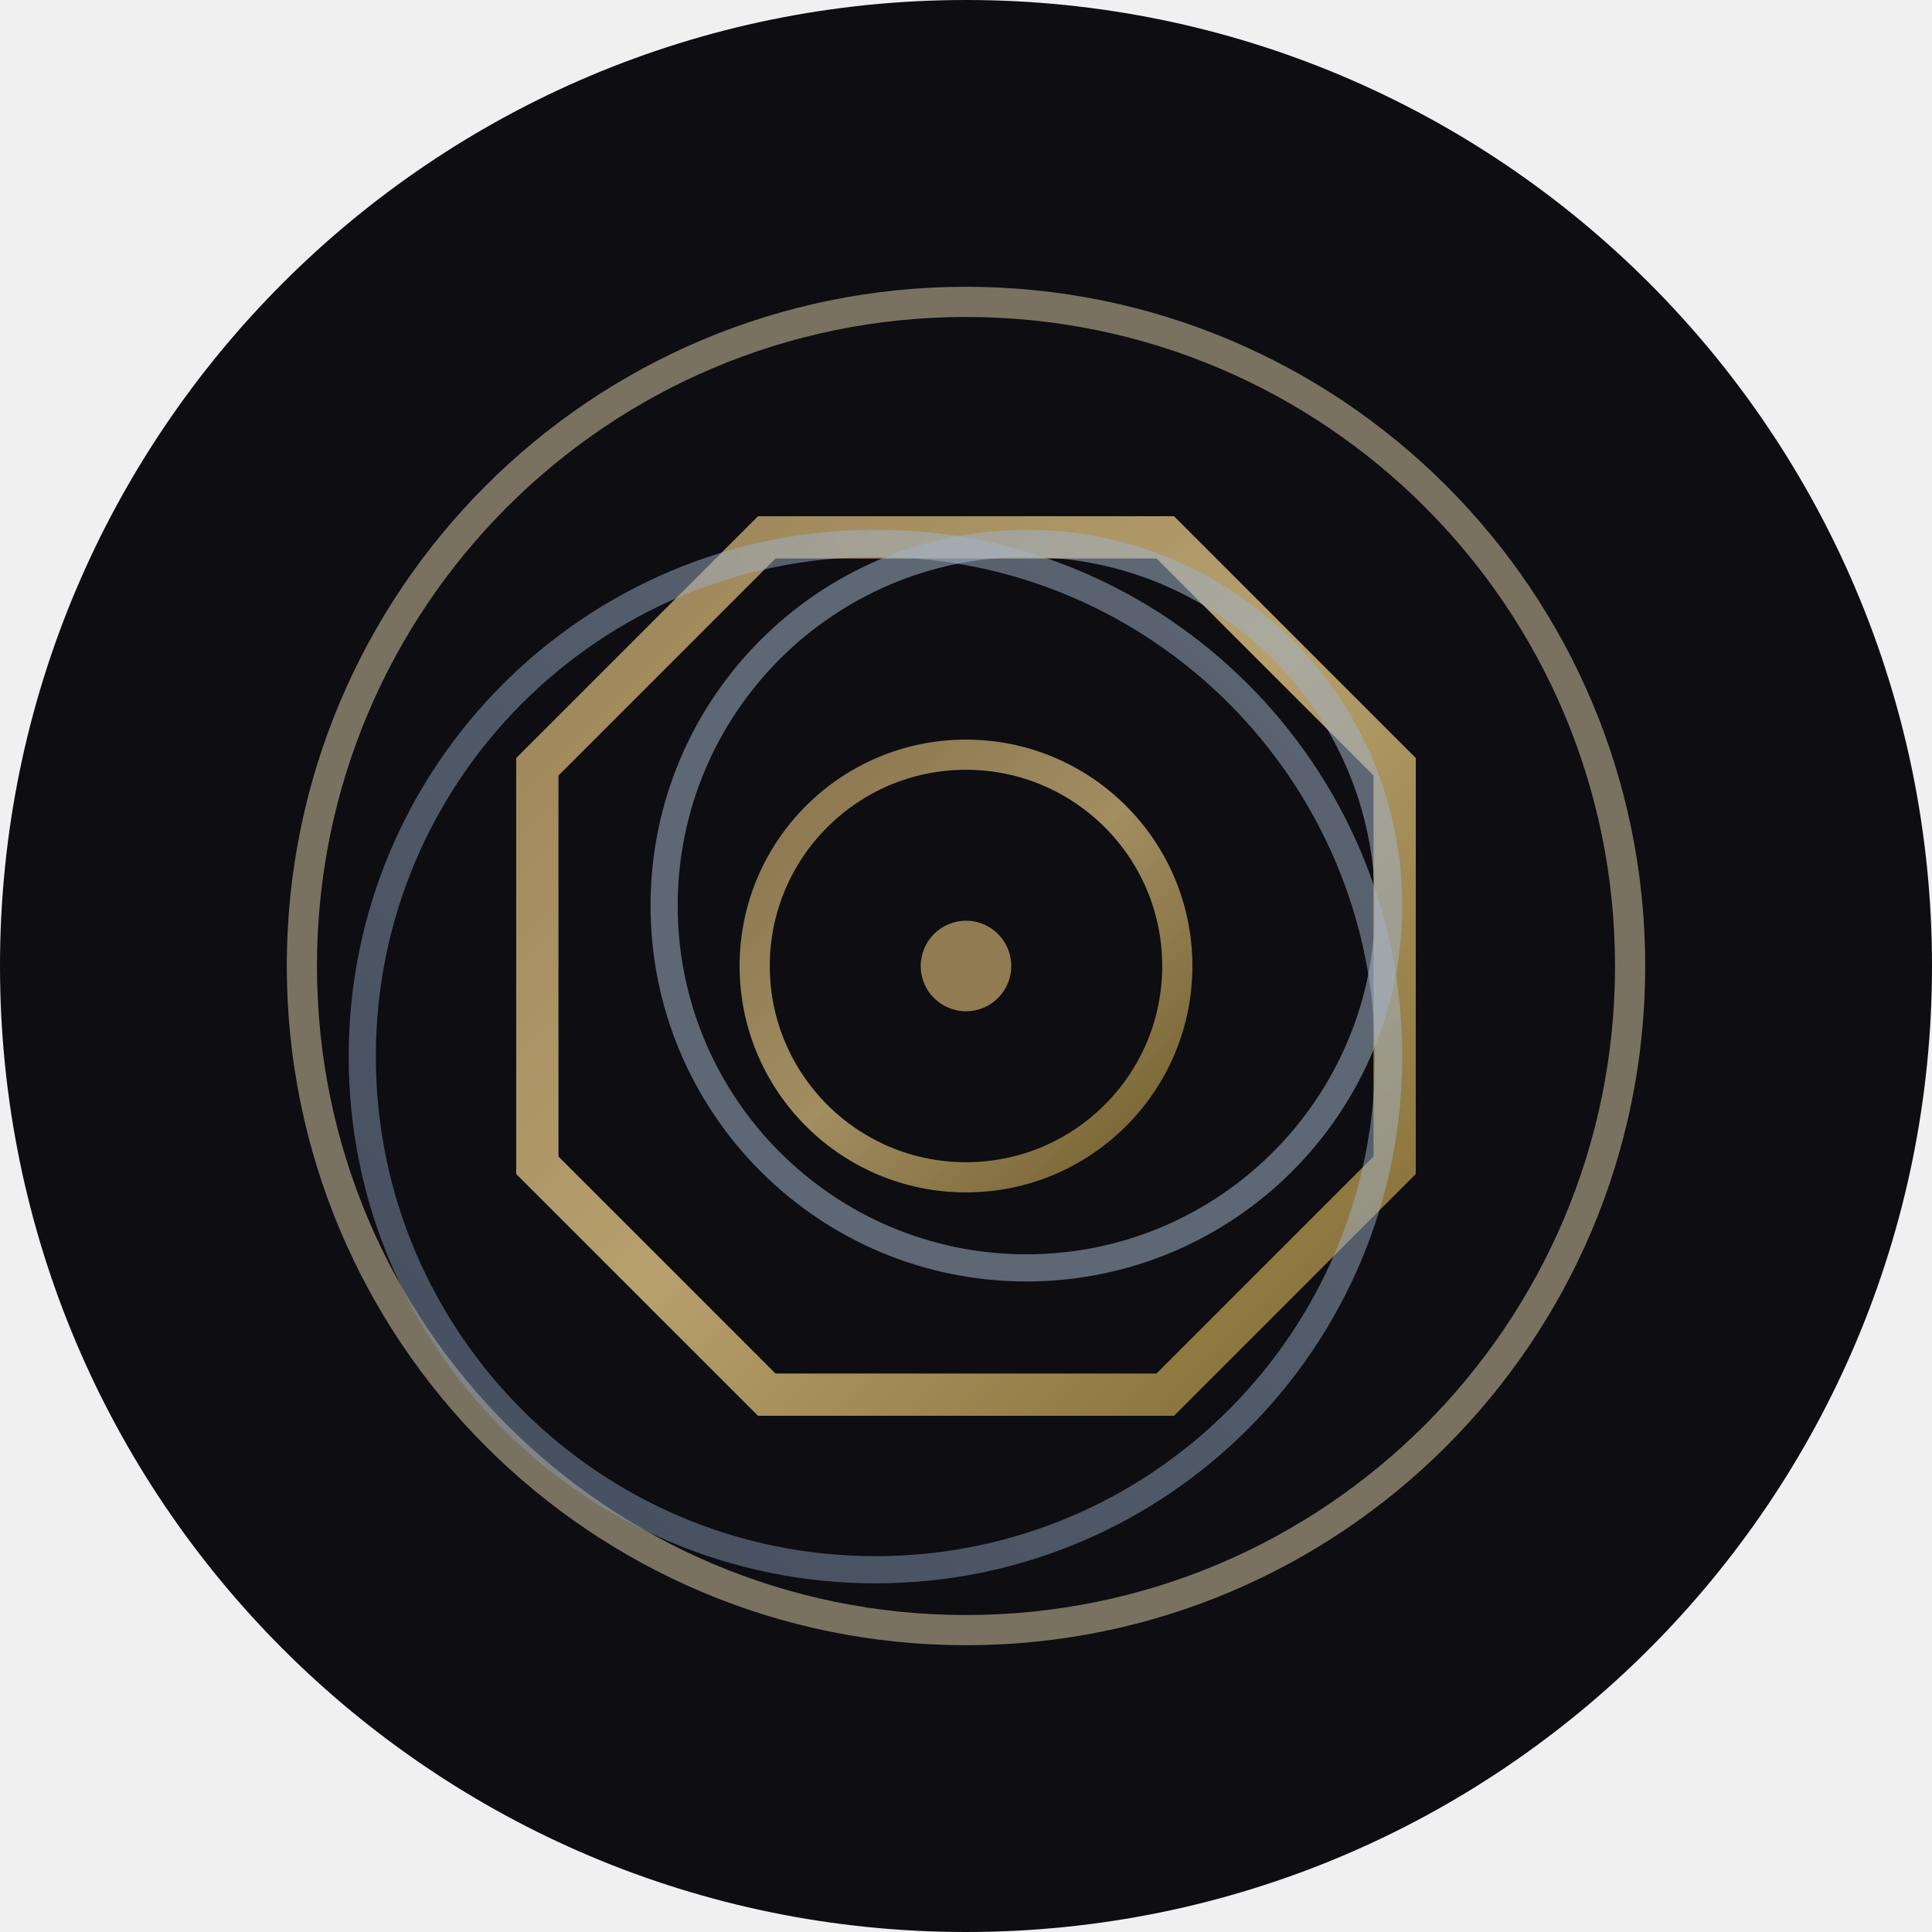
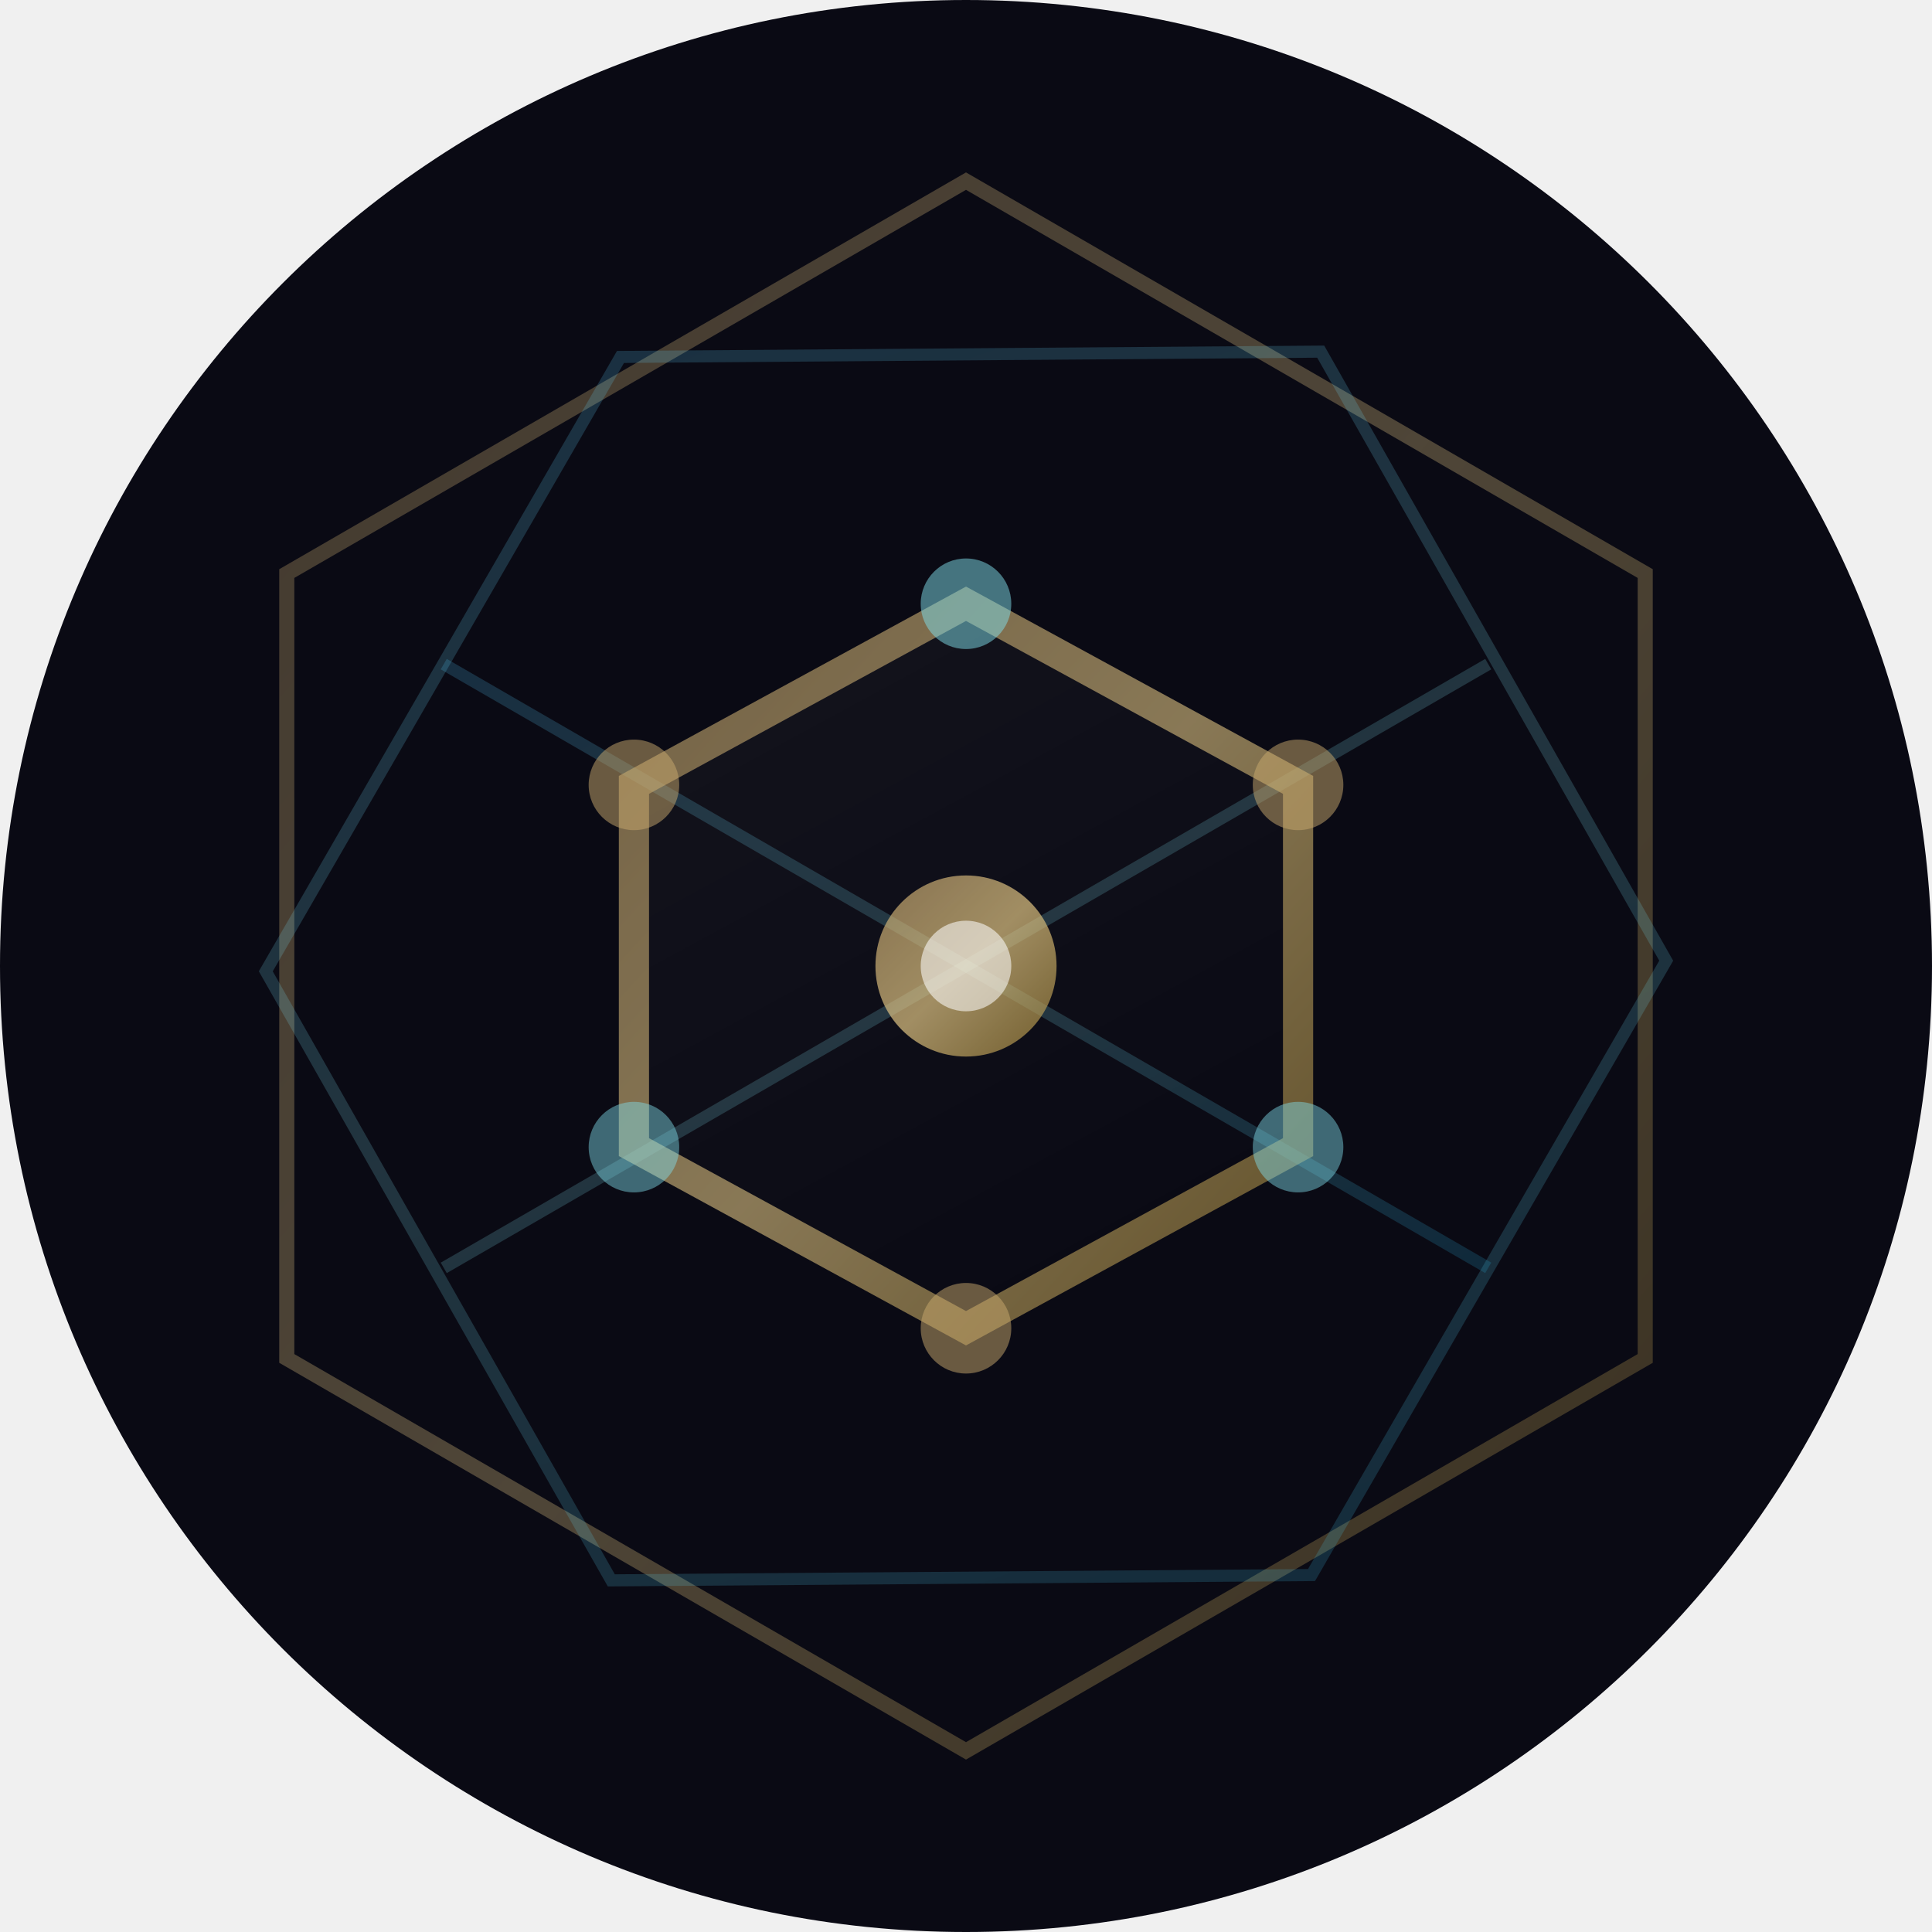
<svg xmlns="http://www.w3.org/2000/svg" viewBox="0 0 64 64">
  <defs>
    <linearGradient id="g" x1="0" y1="0" x2="1" y2="1">
      <stop offset="0%" stop-color="#c9a96e" />
      <stop offset="50%" stop-color="#f0d28c" />
      <stop offset="100%" stop-color="#a8893a" />
    </linearGradient>
-     <linearGradient id="s" x1="0" y1="1" x2="1" y2="0">
-       <stop offset="0%" stop-color="#7a8ea8" />
-       <stop offset="100%" stop-color="#b0c0d4" />
+     <linearGradient id="i" x1="0" y1="0" x2="1" y2="1">
+       <stop offset="0%" stop-color="#4fc3f7" />
+       <stop offset="50%" stop-color="#80deea" />
+       <stop offset="100%" stop-color="#26a8d8" />
+     </linearGradient>
+     <linearGradient id="f" x1="0" y1="0" x2="0.5" y2="1">
+       <stop offset="0%" stop-color="#ffffff" stop-opacity="0.07" />
+       <stop offset="100%" stop-color="#ffffff" stop-opacity="0" />
    </linearGradient>
  </defs>
-   <circle cx="32" cy="32" r="32" fill="#0d0d12" />
-   <polygon fill="none" points="46.2,38.6 38.6,46.2 25.4,46.2 17.8,38.6 17.8,25.4 25.4,17.8 38.6,17.8 46.2,25.4" stroke="url(#g)" stroke-width="1.4" opacity="0.75" />
-   <circle cx="32" cy="32" r="22" fill="none" stroke="#d4c5a0" stroke-width="1" opacity="0.55" />
-   <circle cx="29" cy="35" r="17" fill="none" stroke="url(#s)" stroke-width="0.9" opacity="0.50" />
-   <circle cx="34" cy="30" r="12" fill="none" stroke="#a0b0c4" stroke-width="0.9" opacity="0.55" />
-   <circle cx="32" cy="32" r="7" fill="none" stroke="url(#g)" stroke-width="1" opacity="0.65" />
-   <circle cx="32" cy="32" r="1.5" fill="#c9a96e" opacity="0.7" />
+   <circle cx="32" cy="32" r="32" fill="#0a0a14" />
+   <polygon fill="none" points="32,6 54.5,19 54.5,45 32,58 9.5,45 9.5,19" stroke="url(#g)" stroke-width="0.5" opacity="0.3" />
+   <polygon fill="none" points="32,8.5 52,20.25 52,43.75 32,55.5 12,43.75 12,20.25" stroke="url(#i)" stroke-width="0.4" opacity="0.2" transform="rotate(30 32 32)" />
+   <line x1="32" y1="12" x2="32" y2="52" stroke="url(#i)" stroke-width="0.4" opacity="0.2" />
+   <line x1="14.7" y1="22" x2="49.3" y2="42" stroke="url(#i)" stroke-width="0.4" opacity="0.2" />
+   <line x1="14.7" y1="42" x2="49.3" y2="22" stroke="url(#i)" stroke-width="0.4" opacity="0.2" />
+   <polygon points="32,20 43,26 43,38 32,44 21,38 21,26" fill="url(#f)" stroke="url(#g)" stroke-width="1" opacity="0.55" />
+   <circle cx="32" cy="20" r="1.5" fill="#80deea" opacity="0.5" />
+   <circle cx="43" cy="26" r="1.5" fill="#c9a96e" opacity="0.5" />
+   <circle cx="43" cy="38" r="1.5" fill="#80deea" opacity="0.45" />
+   <circle cx="32" cy="44" r="1.5" fill="#c9a96e" opacity="0.5" />
+   <circle cx="21" cy="38" r="1.5" fill="#80deea" opacity="0.45" />
+   <circle cx="21" cy="26" r="1.5" fill="#c9a96e" opacity="0.5" />
+   <circle cx="32" cy="32" r="3" fill="url(#g)" opacity="0.65" />
+   <circle cx="32" cy="32" r="1.5" fill="#ffffff" opacity="0.55" />
</svg>
